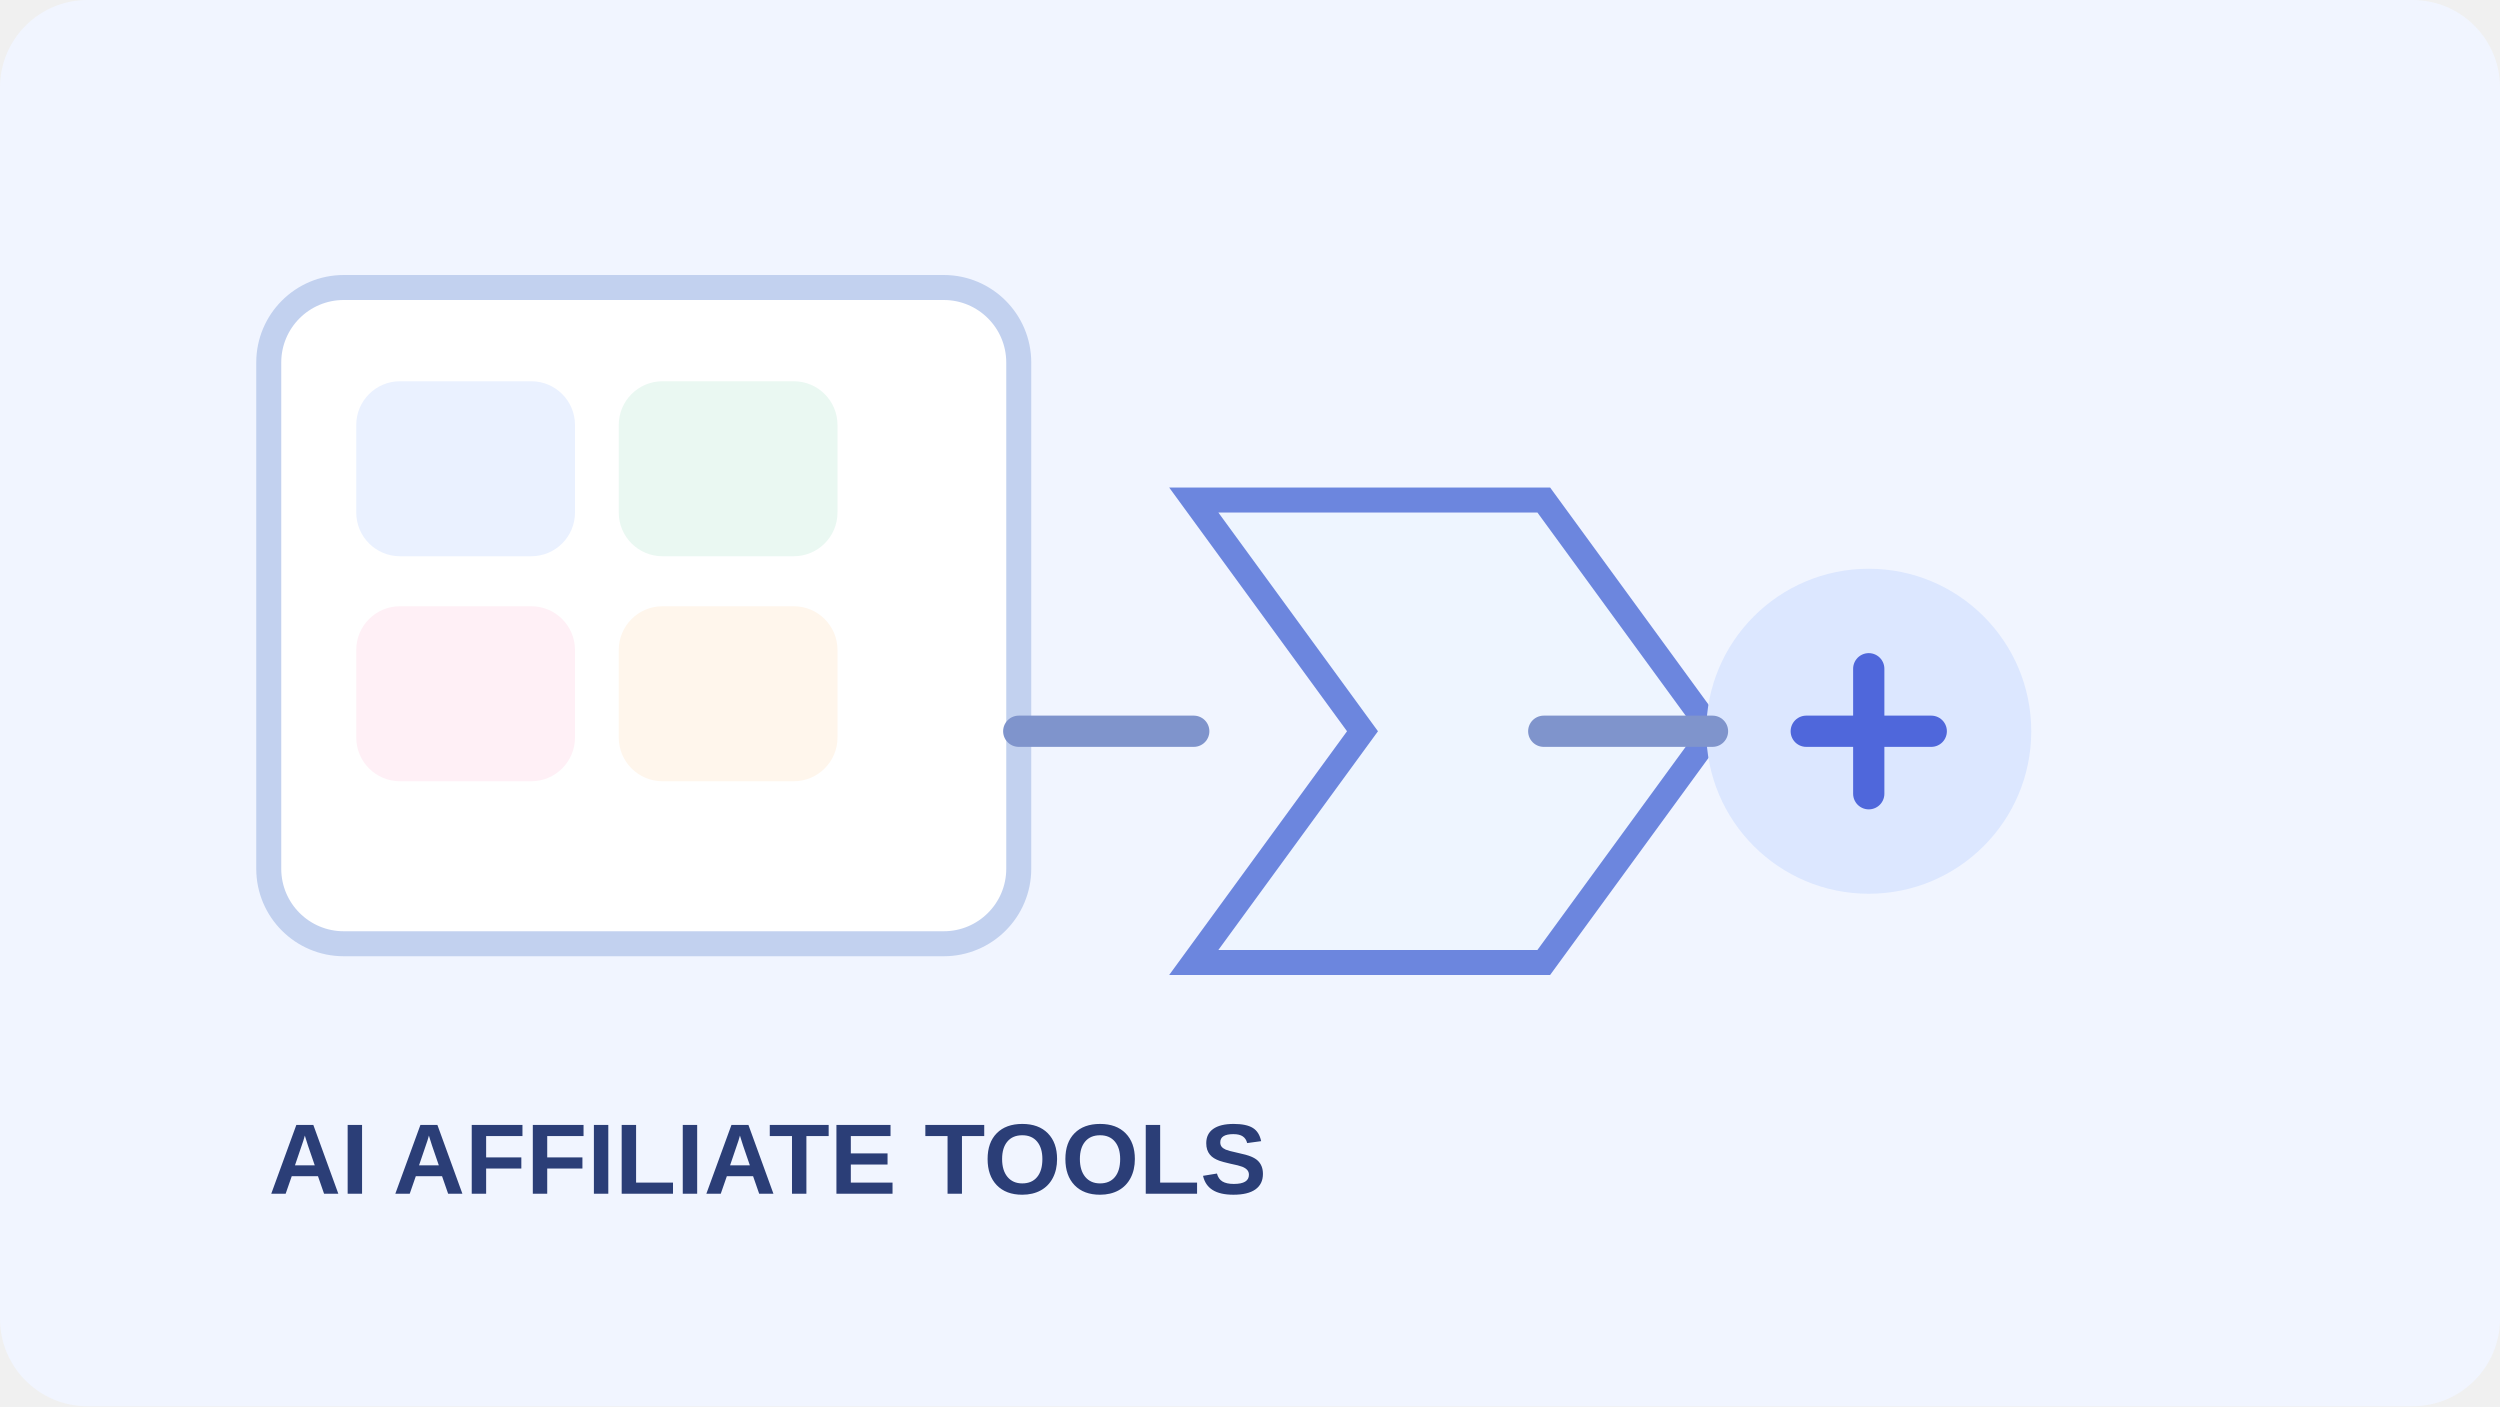
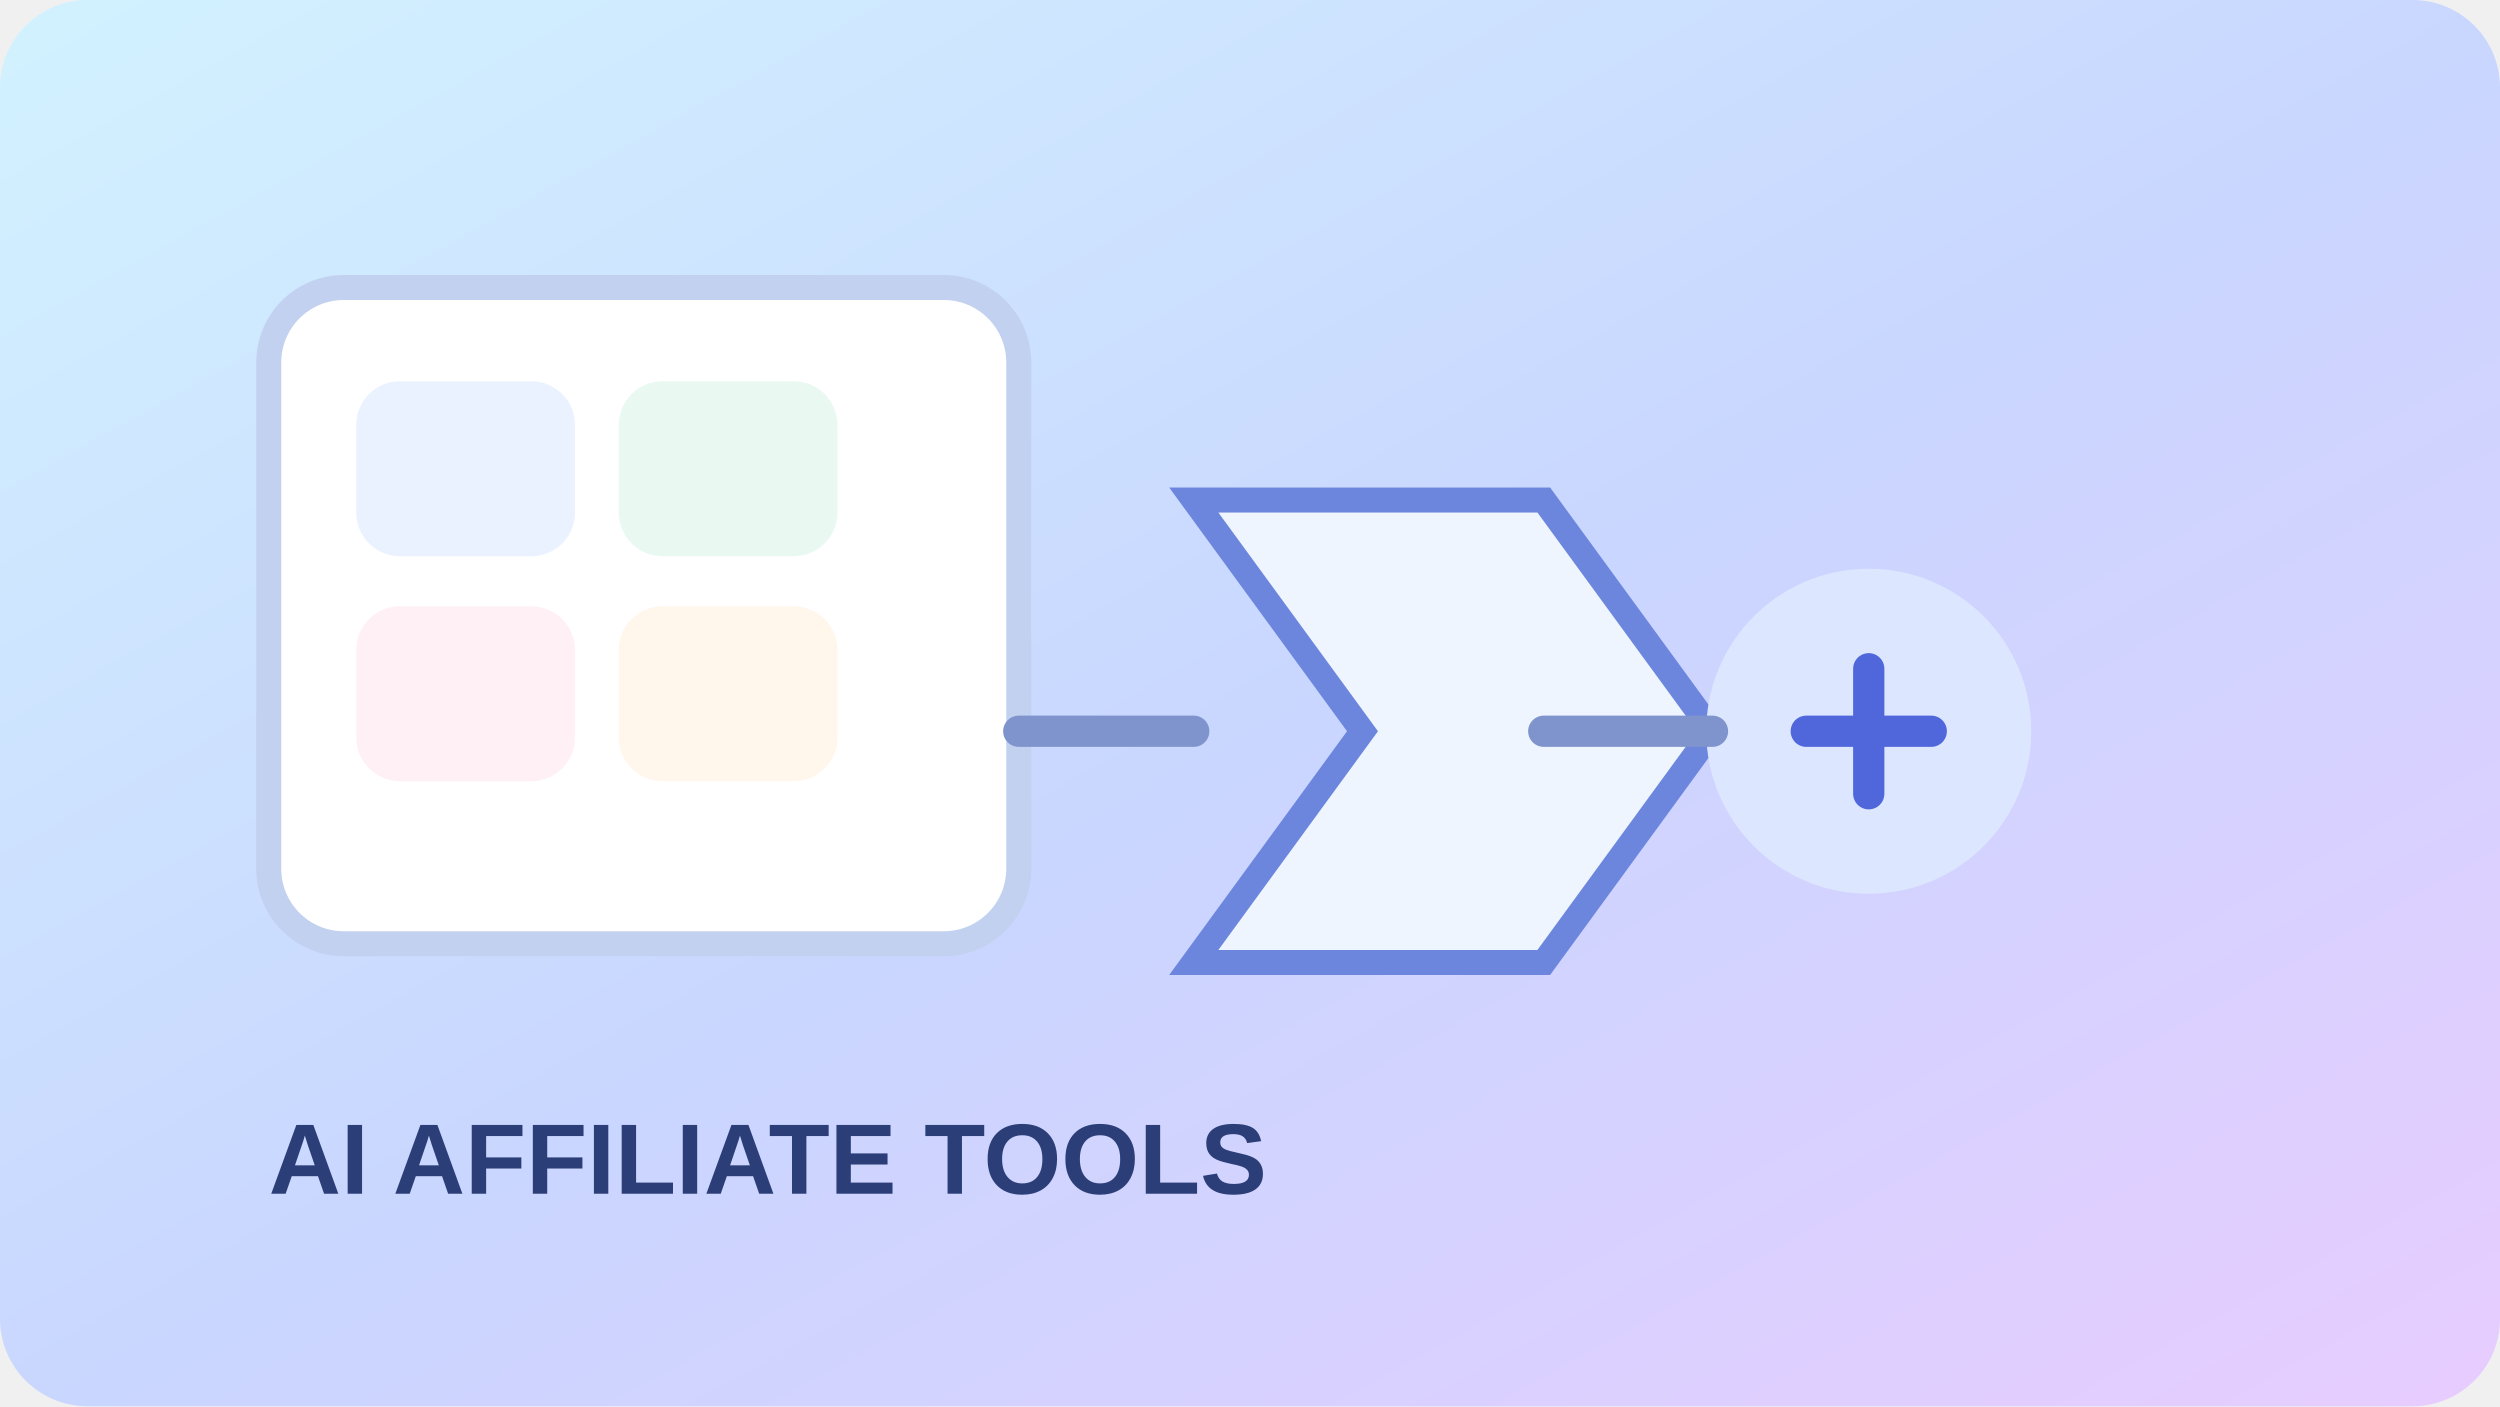
<svg xmlns="http://www.w3.org/2000/svg" viewBox="0 0 800 450">
-   <rect width="800" height="450" rx="28" fill="#f1f5ff" />
+   <defs>
+     <linearGradient id="guideBrightBg" x1="0%" y1="0%" x2="100%" y2="100%">
+       <stop offset="0%" stop-color="#d2f2ff" />
+       <stop offset="52%" stop-color="#c9d6ff" />
+       <stop offset="100%" stop-color="#e7ccff" />
+     </linearGradient>
+   </defs>
+   <rect width="800" height="450" rx="28" fill="url(#guideBrightBg)" />
  <rect x="86" y="92" width="240" height="210" rx="24" fill="#fff" stroke="#c2d1ef" stroke-width="8" />
  <rect x="114" y="122" width="70" height="56" rx="14" fill="#eaf1ff" />
  <rect x="198" y="122" width="70" height="56" rx="14" fill="#eaf8f2" />
  <rect x="114" y="194" width="70" height="56" rx="14" fill="#fff0f6" />
  <rect x="198" y="194" width="70" height="56" rx="14" fill="#fff6ec" />
  <path d="M382 160h112l54 74-54 74H382l54-74Z" fill="#eef5ff" stroke="#6c86de" stroke-width="8" />
  <circle cx="598" cy="234" r="52" fill="#dce7ff" />
  <path d="M578 234h40M598 214v40" stroke="#4f67db" stroke-width="10" stroke-linecap="round" />
  <path d="M326 234h56M548 234h-54" stroke="#7f94cc" stroke-width="10" stroke-linecap="round" />
  <text x="86" y="382" font-family="Arial,sans-serif" font-size="32" font-weight="700" fill="#2b3e77">AI AFFILIATE TOOLS</text>
</svg>
